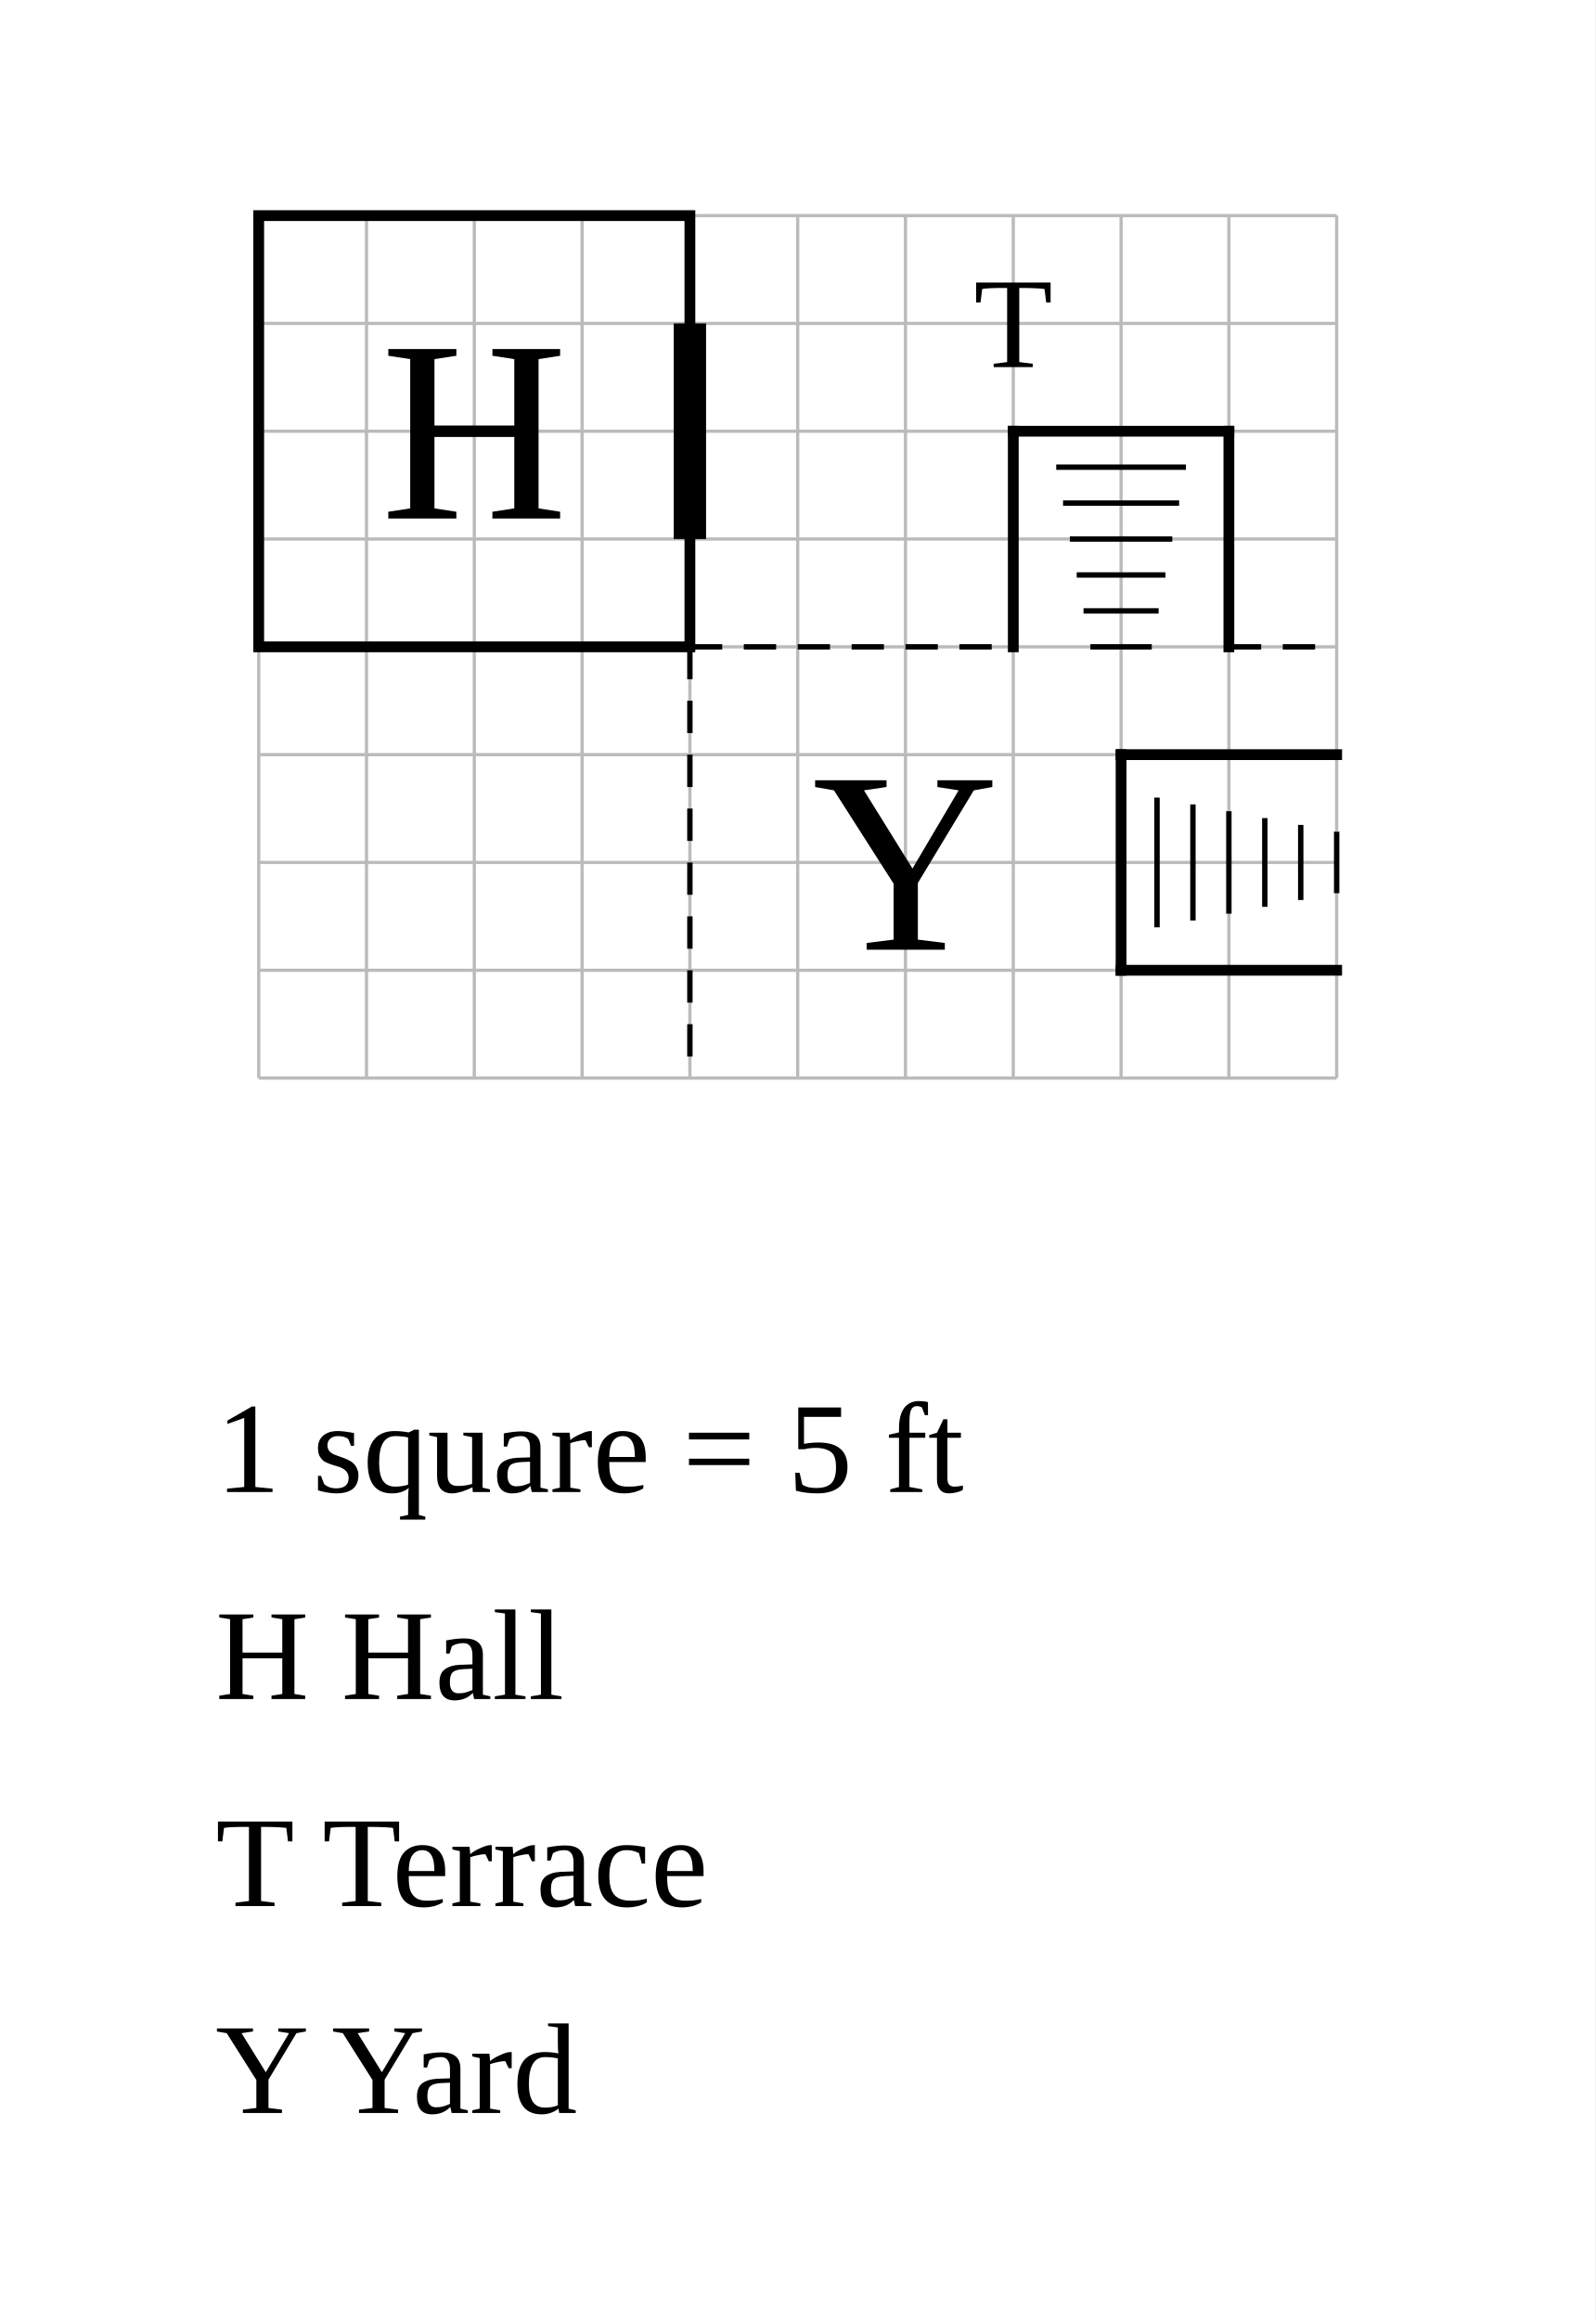
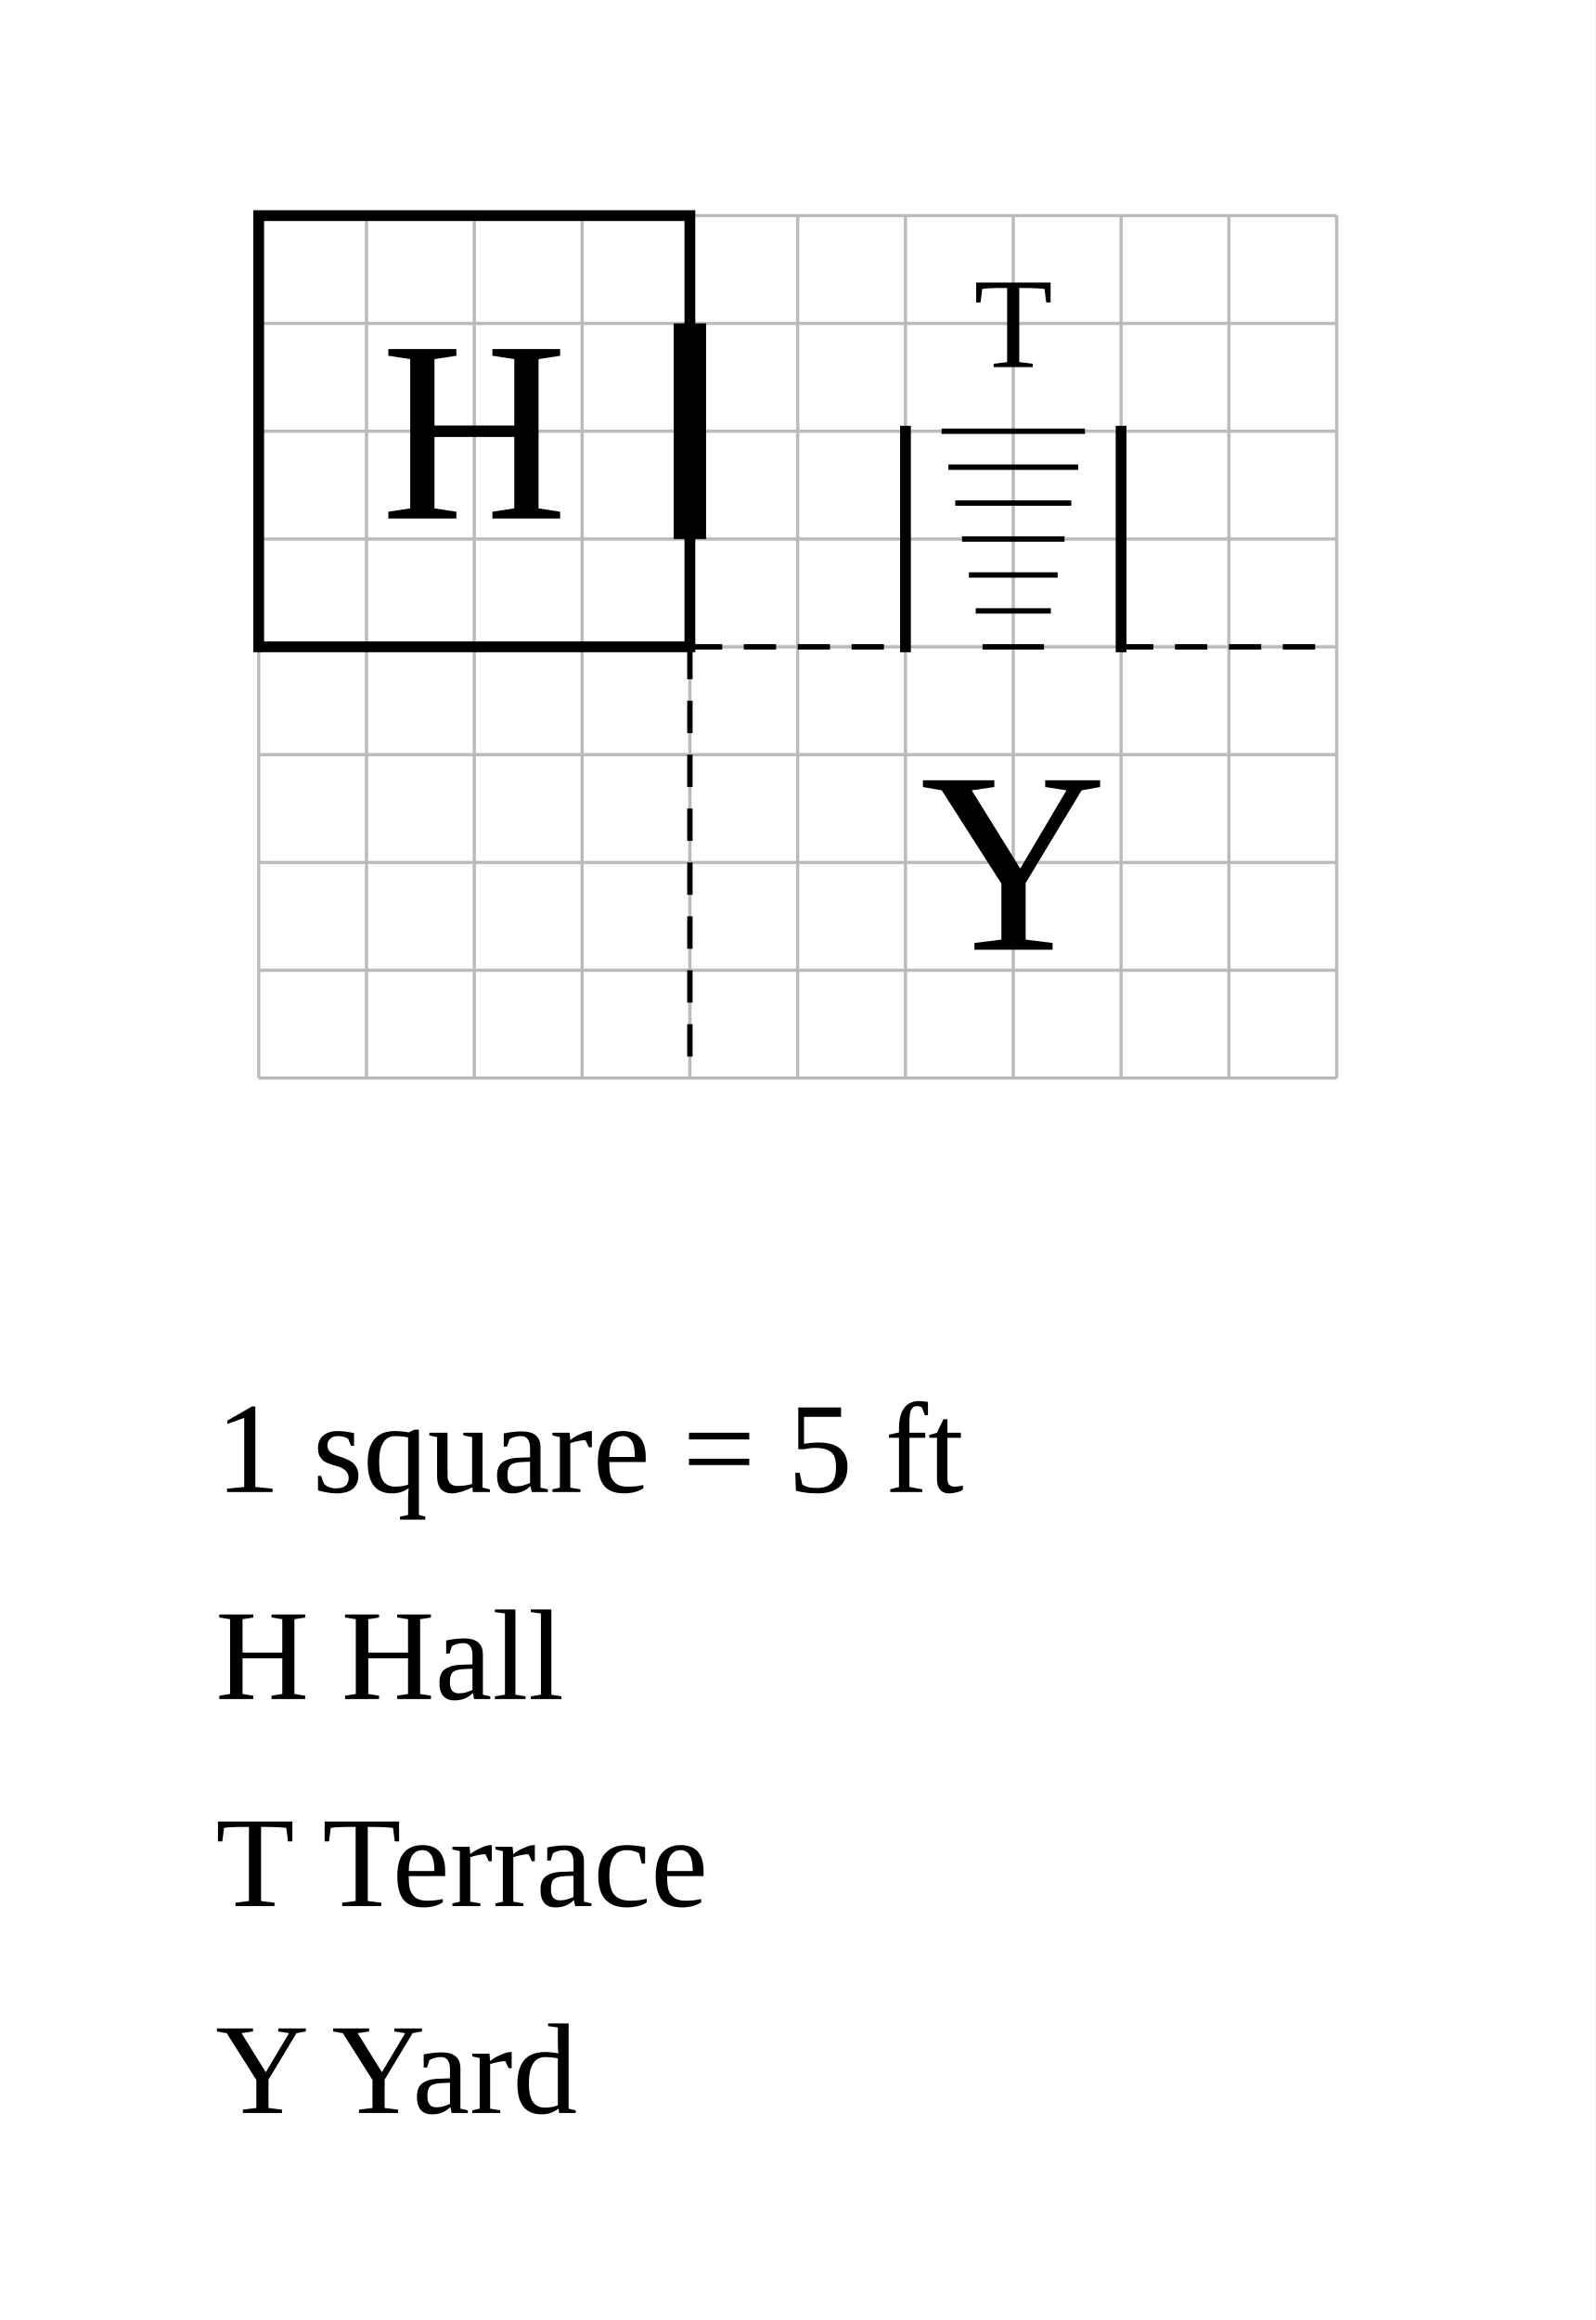
<svg xmlns="http://www.w3.org/2000/svg" width="740" height="1076" viewBox="-32 -10 74 107.6">
  <rect x="-32" y="-10" width="74" height="107.6" fill="white" />
  <g stroke="#bbb" stroke-width="0.15">
    <line x1="-20" y1="0" x2="-20" y2="40" />
    <line x1="-15" y1="0" x2="-15" y2="40" />
    <line x1="-10" y1="0" x2="-10" y2="40" />
    <line x1="-5" y1="0" x2="-5" y2="40" />
    <line x1="0" y1="0" x2="0" y2="40" />
    <line x1="5" y1="0" x2="5" y2="40" />
    <line x1="10" y1="0" x2="10" y2="40" />
    <line x1="15" y1="0" x2="15" y2="40" />
    <line x1="20" y1="0" x2="20" y2="40" />
    <line x1="25" y1="0" x2="25" y2="40" />
    <line x1="30" y1="0" x2="30" y2="40" />
    <line x1="-20" y1="0" x2="30" y2="0" />
    <line x1="-20" y1="5" x2="30" y2="5" />
    <line x1="-20" y1="10" x2="30" y2="10" />
    <line x1="-20" y1="15" x2="30" y2="15" />
    <line x1="-20" y1="20" x2="30" y2="20" />
    <line x1="-20" y1="25" x2="30" y2="25" />
    <line x1="-20" y1="30" x2="30" y2="30" />
    <line x1="-20" y1="35" x2="30" y2="35" />
    <line x1="-20" y1="40" x2="30" y2="40" />
  </g>
  <rect data-room="hall" x="-20" y="0" width="20" height="20" fill="none" stroke="black" stroke-width="0.5" />
  <text data-room="hall" x="-10" y="10" text-anchor="middle" dominant-baseline="central" font-size="12">H</text>
  <text data-room="terrace" x="15" y="5" text-anchor="middle" dominant-baseline="central" font-size="6">T</text>
-   <text data-room="yard" x="10" y="30" text-anchor="middle" dominant-baseline="central" font-size="12">Y</text>
+   <text data-room="yard" x="15" y="30" text-anchor="middle" dominant-baseline="central" font-size="12">Y</text>
  <line class="divider" x1="0" y1="20" x2="0" y2="40" stroke="black" stroke-width="0.25" stroke-dasharray="1.5 1" />
-   <line class="divider" x1="0" y1="20" x2="15" y2="20" stroke="black" stroke-width="0.25" stroke-dasharray="1.5 1" />
-   <line class="divider" x1="25" y1="20" x2="30" y2="20" stroke="black" stroke-width="0.25" stroke-dasharray="1.5 1" />
+   <line class="divider" x1="0" y1="20" x2="10" y2="20" stroke="black" stroke-width="0.25" stroke-dasharray="1.5 1" />
+   <line class="divider" x1="20" y1="20" x2="30" y2="20" stroke="black" stroke-width="0.25" stroke-dasharray="1.5 1" />
  <g class="stairs" data-room="terrace">
-     <line x1="15" y1="10" x2="25" y2="10" stroke="black" stroke-width="0.5" stroke-linecap="square" />
-     <line x1="15" y1="10" x2="15" y2="20" stroke="black" stroke-width="0.5" stroke-linecap="square" />
-     <line x1="25" y1="10" x2="25" y2="20" stroke="black" stroke-width="0.5" stroke-linecap="square" />
-     <line x1="16.992" y1="11.667" x2="23.008" y2="11.667" stroke="black" stroke-width="0.25" />
-     <line x1="17.308" y1="13.333" x2="22.692" y2="13.333" stroke="black" stroke-width="0.25" />
-     <line x1="17.625" y1="15" x2="22.375" y2="15" stroke="black" stroke-width="0.25" />
-     <line x1="17.942" y1="16.667" x2="22.058" y2="16.667" stroke="black" stroke-width="0.25" />
-     <line x1="18.258" y1="18.333" x2="21.742" y2="18.333" stroke="black" stroke-width="0.25" />
-     <line x1="18.575" y1="20" x2="21.425" y2="20" stroke="black" stroke-width="0.25" />
-   </g>
-   <g class="stairs" data-room="yard">
-     <line x1="20" y1="25" x2="30" y2="25" stroke="black" stroke-width="0.5" stroke-linecap="square" />
-     <line x1="20" y1="35" x2="30" y2="35" stroke="black" stroke-width="0.5" stroke-linecap="square" />
-     <line x1="20" y1="25" x2="20" y2="35" stroke="black" stroke-width="0.5" stroke-linecap="square" />
-     <line x1="21.667" y1="26.992" x2="21.667" y2="33.008" stroke="black" stroke-width="0.25" />
-     <line x1="23.333" y1="27.308" x2="23.333" y2="32.692" stroke="black" stroke-width="0.25" />
-     <line x1="25" y1="27.625" x2="25" y2="32.375" stroke="black" stroke-width="0.25" />
-     <line x1="26.667" y1="27.942" x2="26.667" y2="32.058" stroke="black" stroke-width="0.25" />
-     <line x1="28.333" y1="28.258" x2="28.333" y2="31.742" stroke="black" stroke-width="0.25" />
-     <line x1="30" y1="28.575" x2="30" y2="31.425" stroke="black" stroke-width="0.25" />
+     <line x1="10" y1="10" x2="10" y2="20" stroke="black" stroke-width="0.5" stroke-linecap="square" />
+     <line x1="20" y1="10" x2="20" y2="20" stroke="black" stroke-width="0.5" stroke-linecap="square" />
+     <line x1="11.675" y1="10" x2="18.325" y2="10" stroke="black" stroke-width="0.25" />
+     <line x1="11.992" y1="11.667" x2="18.008" y2="11.667" stroke="black" stroke-width="0.25" />
+     <line x1="12.308" y1="13.333" x2="17.692" y2="13.333" stroke="black" stroke-width="0.25" />
+     <line x1="12.625" y1="15" x2="17.375" y2="15" stroke="black" stroke-width="0.25" />
+     <line x1="12.942" y1="16.667" x2="17.058" y2="16.667" stroke="black" stroke-width="0.25" />
+     <line x1="13.258" y1="18.333" x2="16.742" y2="18.333" stroke="black" stroke-width="0.25" />
+     <line x1="13.575" y1="20" x2="16.425" y2="20" stroke="black" stroke-width="0.25" />
  </g>
  <line class="door" x1="0" y1="5" x2="0" y2="15" stroke="black" stroke-width="1.5" />
  <text class="scale" x="-22" y="59.2" font-size="6">1 square = 5 ft</text>
  <text class="key" x="-22" y="68.8" font-size="6">H  Hall</text>
  <text class="key" x="-22" y="78.4" font-size="6">T  Terrace</text>
  <text class="key" x="-22" y="88" font-size="6">Y  Yard</text>
</svg>
